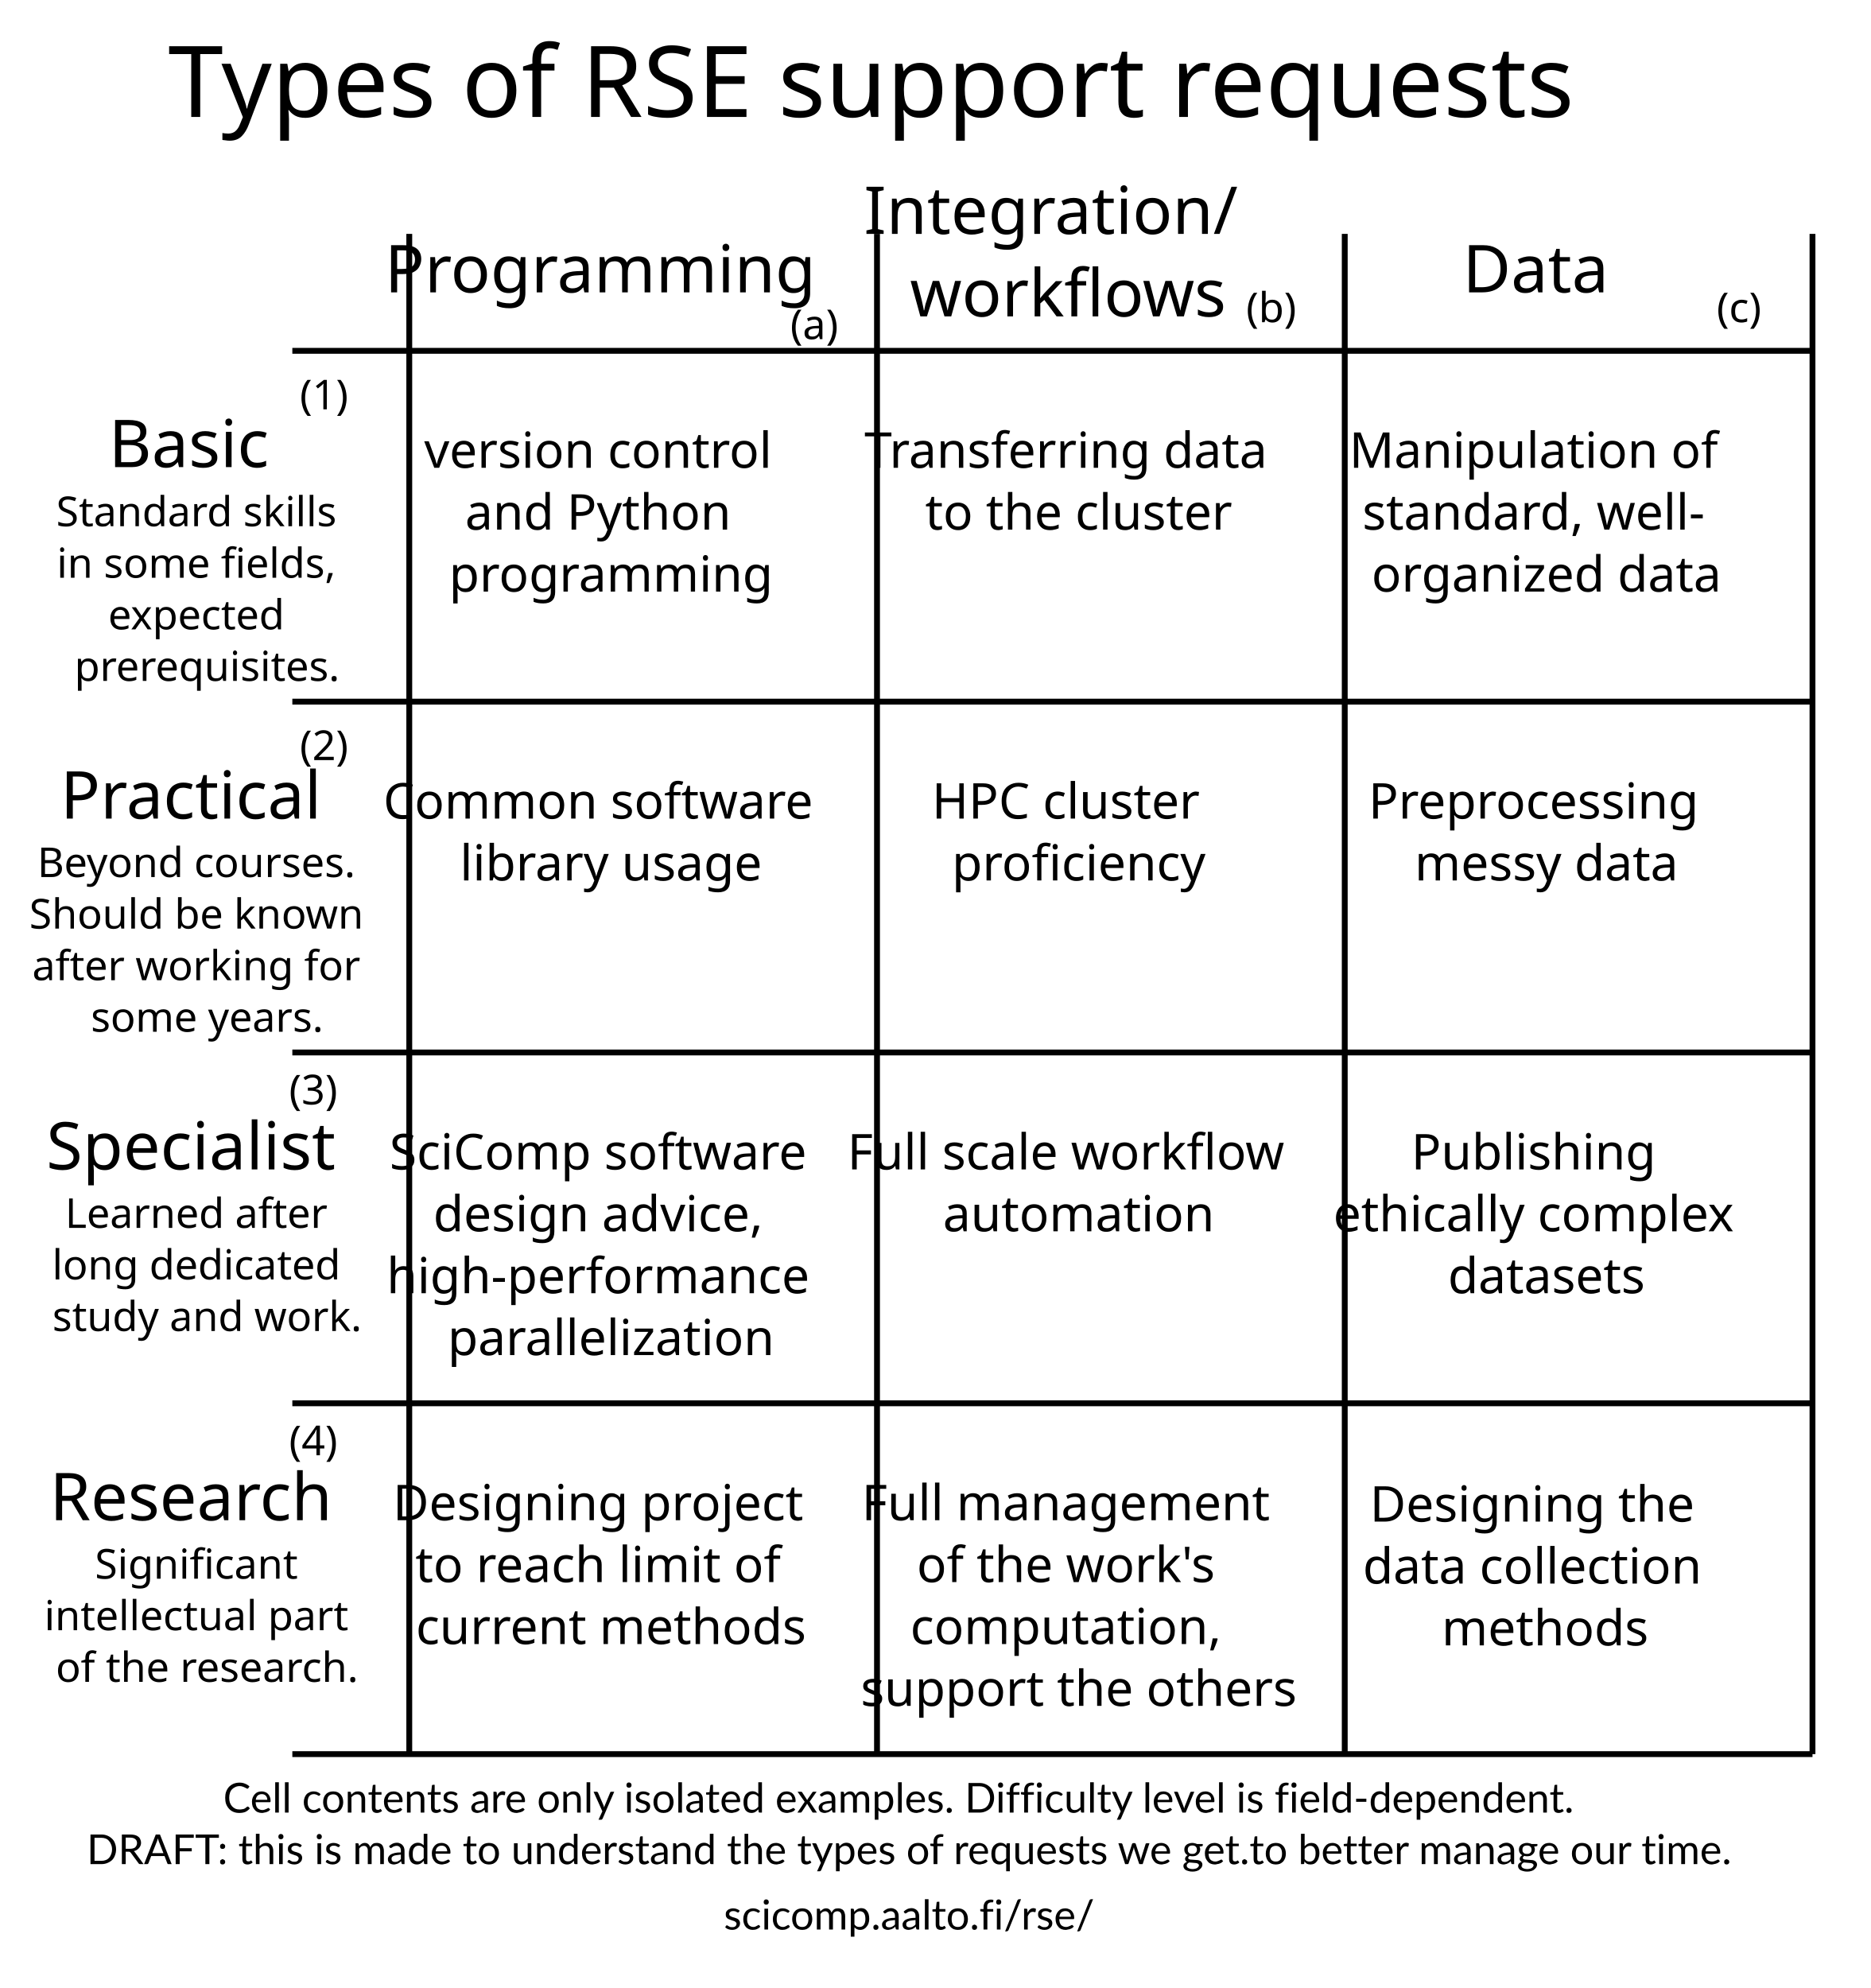
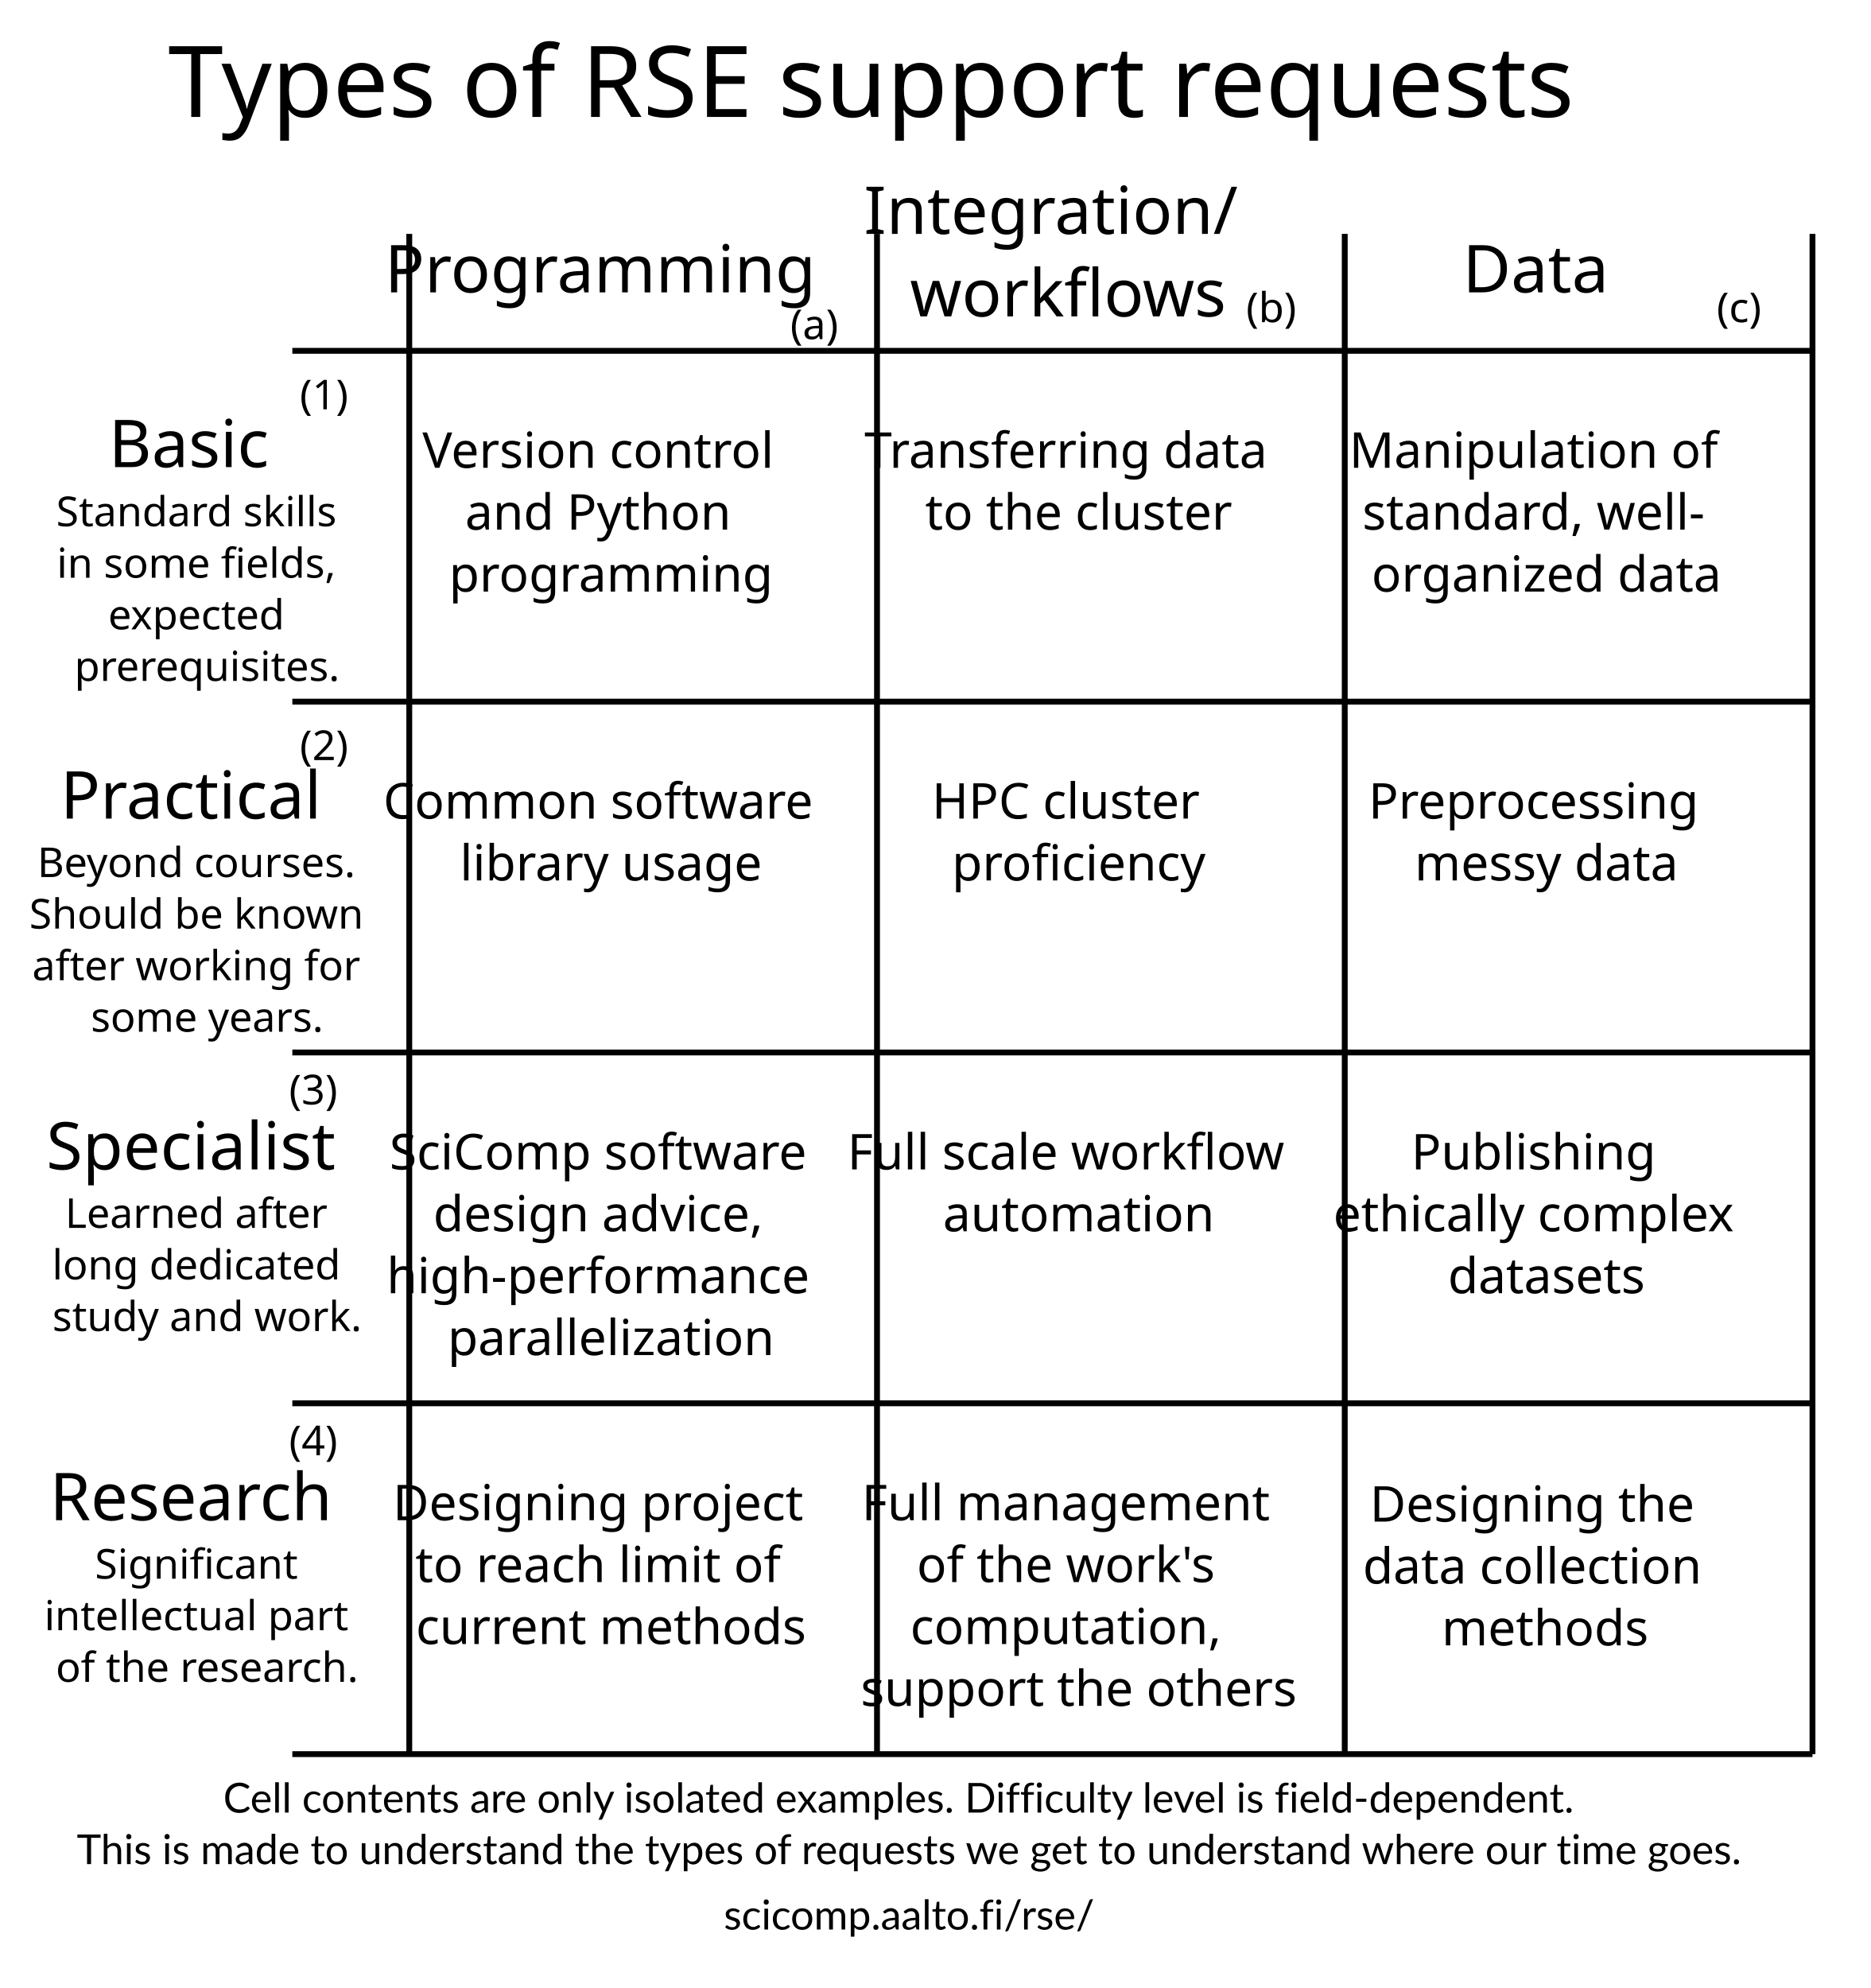
<svg xmlns="http://www.w3.org/2000/svg" width="16cm" height="17cm" viewBox="0 0 160 170" version="1.1" id="svg8">
  <defs id="defs2">
    </defs>
  <g id="layer1" transform="translate(0,-137)">
    <text xml:space="preserve" style="font-style:normal;font-weight:normal;font-size:10.583px;line-height:1.25;font-family:sans-serif;letter-spacing:0px;word-spacing:0px;fill:#000000;fill-opacity:1;stroke:none;stroke-width:0.265" x="0" y="192" id="text838" />
    <text xml:space="preserve" style="font-style:normal;font-variant:normal;font-weight:normal;font-stretch:normal;font-size:5.644px;line-height:1.25;font-family:sans-serif;-inkscape-font-specification:'sans-serif, Normal';font-variant-ligatures:normal;font-variant-caps:normal;font-variant-numeric:normal;font-feature-settings:normal;text-align:center;letter-spacing:0px;word-spacing:0px;writing-mode:lr-tb;text-anchor:middle;fill:#000000;fill-opacity:1;stroke:none;stroke-width:0.265" x="19.819" y="176.944" id="text842">
      <tspan x="19.819" y="176.944" style="font-style:normal;font-variant:normal;font-weight:normal;font-stretch:normal;font-size:5.644px;font-family:sans-serif;-inkscape-font-specification:'sans-serif, Normal';font-variant-ligatures:normal;font-variant-caps:normal;font-variant-numeric:normal;font-feature-settings:normal;text-align:center;writing-mode:lr-tb;text-anchor:middle;stroke-width:0.265" id="tspan860">Basic</tspan>
    </text>
    <text xml:space="preserve" style="font-style:normal;font-variant:normal;font-weight:normal;font-stretch:normal;font-size:3.528px;line-height:1.25;font-family:sans-serif;-inkscape-font-specification:'sans-serif, Normal';font-variant-ligatures:normal;font-variant-caps:normal;font-variant-numeric:normal;font-variant-east-asian:normal;text-align:center;letter-spacing:0px;word-spacing:0px;writing-mode:lr-tb;text-anchor:middle;fill:#000000;fill-opacity:1;stroke:none;stroke-width:0.265" x="30" y="172" id="text842-2">
      <tspan x="30" y="172" style="font-style:normal;font-variant:normal;font-weight:normal;font-stretch:normal;font-size:3.528px;font-family:sans-serif;-inkscape-font-specification:'sans-serif, Normal';font-variant-ligatures:normal;font-variant-caps:normal;font-variant-numeric:normal;font-variant-east-asian:normal;text-align:center;writing-mode:lr-tb;text-anchor:middle;stroke-width:0.265" id="tspan860-5">(1)</tspan>
    </text>
    <text xml:space="preserve" style="font-style:normal;font-variant:normal;font-weight:normal;font-stretch:normal;font-size:3.528px;line-height:1.25;font-family:sans-serif;-inkscape-font-specification:'sans-serif, Normal';font-variant-ligatures:normal;font-variant-caps:normal;font-variant-numeric:normal;font-variant-east-asian:normal;text-align:center;letter-spacing:0px;word-spacing:0px;writing-mode:lr-tb;text-anchor:middle;fill:#000000;fill-opacity:1;stroke:none;stroke-width:0.265" x="30" y="202" id="text842-2-4">
      <tspan x="30" y="202" style="font-style:normal;font-variant:normal;font-weight:normal;font-stretch:normal;font-size:3.528px;font-family:sans-serif;-inkscape-font-specification:'sans-serif, Normal';font-variant-ligatures:normal;font-variant-caps:normal;font-variant-numeric:normal;font-variant-east-asian:normal;text-align:center;writing-mode:lr-tb;text-anchor:middle;stroke-width:0.265" id="tspan860-5-7">(2)</tspan>
    </text>
    <text xml:space="preserve" style="font-style:normal;font-variant:normal;font-weight:normal;font-stretch:normal;font-size:3.528px;line-height:1.25;font-family:sans-serif;-inkscape-font-specification:'sans-serif, Normal';font-variant-ligatures:normal;font-variant-caps:normal;font-variant-numeric:normal;font-variant-east-asian:normal;text-align:center;letter-spacing:0px;word-spacing:0px;writing-mode:lr-tb;text-anchor:middle;fill:#000000;fill-opacity:1;stroke:none;stroke-width:0.265" x="20" y="182" id="text842-1">
      <tspan x="20" y="182" style="font-style:normal;font-variant:normal;font-weight:normal;font-stretch:normal;font-size:3.528px;font-family:sans-serif;-inkscape-font-specification:'sans-serif, Normal';font-variant-ligatures:normal;font-variant-caps:normal;font-variant-numeric:normal;font-variant-east-asian:normal;text-align:center;writing-mode:lr-tb;text-anchor:middle;stroke-width:0.265" id="tspan2">Standard skills</tspan>
      <tspan x="20" y="186.41" style="font-style:normal;font-variant:normal;font-weight:normal;font-stretch:normal;font-size:3.528px;font-family:sans-serif;-inkscape-font-specification:'sans-serif, Normal';font-variant-ligatures:normal;font-variant-caps:normal;font-variant-numeric:normal;font-variant-east-asian:normal;text-align:center;writing-mode:lr-tb;text-anchor:middle;stroke-width:0.265" id="tspan1">in some fields,</tspan>
      <tspan x="20" y="190.819" style="font-style:normal;font-variant:normal;font-weight:normal;font-stretch:normal;font-size:3.528px;font-family:sans-serif;-inkscape-font-specification:'sans-serif, Normal';font-variant-ligatures:normal;font-variant-caps:normal;font-variant-numeric:normal;font-variant-east-asian:normal;text-align:center;writing-mode:lr-tb;text-anchor:middle;stroke-width:0.265" id="tspan8">expected</tspan>
      <tspan x="20.459" y="195.229" style="font-style:normal;font-variant:normal;font-weight:normal;font-stretch:normal;font-size:3.528px;font-family:sans-serif;-inkscape-font-specification:'sans-serif, Normal';font-variant-ligatures:normal;font-variant-caps:normal;font-variant-numeric:normal;font-variant-east-asian:normal;text-align:center;writing-mode:lr-tb;text-anchor:middle;stroke-width:0.265" id="tspan9">prerequisites. </tspan>
    </text>
    <text xml:space="preserve" style="font-style:normal;font-variant:normal;font-weight:normal;font-stretch:normal;font-size:3.528px;line-height:1.25;font-family:sans-serif;-inkscape-font-specification:'sans-serif, Normal';font-variant-ligatures:normal;font-variant-caps:normal;font-variant-numeric:normal;font-variant-east-asian:normal;text-align:center;letter-spacing:0px;word-spacing:0px;writing-mode:lr-tb;text-anchor:middle;fill:#000000;fill-opacity:1;stroke:none;stroke-width:0.265" x="20" y="212" id="text842-1-0">
      <tspan x="20" y="212" style="font-style:normal;font-variant:normal;font-weight:normal;font-stretch:normal;font-size:3.528px;font-family:sans-serif;-inkscape-font-specification:'sans-serif, Normal';font-variant-ligatures:normal;font-variant-caps:normal;font-variant-numeric:normal;font-variant-east-asian:normal;text-align:center;writing-mode:lr-tb;text-anchor:middle;stroke-width:0.265" id="tspan13">Beyond courses.</tspan>
      <tspan x="20" y="216.41" style="font-style:normal;font-variant:normal;font-weight:normal;font-stretch:normal;font-size:3.528px;font-family:sans-serif;-inkscape-font-specification:'sans-serif, Normal';font-variant-ligatures:normal;font-variant-caps:normal;font-variant-numeric:normal;font-variant-east-asian:normal;text-align:center;writing-mode:lr-tb;text-anchor:middle;stroke-width:0.265" id="tspan27">Should be known</tspan>
      <tspan x="20" y="220.819" style="font-style:normal;font-variant:normal;font-weight:normal;font-stretch:normal;font-size:3.528px;font-family:sans-serif;-inkscape-font-specification:'sans-serif, Normal';font-variant-ligatures:normal;font-variant-caps:normal;font-variant-numeric:normal;font-variant-east-asian:normal;text-align:center;writing-mode:lr-tb;text-anchor:middle;stroke-width:0.265" id="tspan18">after working for</tspan>
      <tspan x="20" y="225.229" style="font-style:normal;font-variant:normal;font-weight:normal;font-stretch:normal;font-size:3.528px;font-family:sans-serif;-inkscape-font-specification:'sans-serif, Normal';font-variant-ligatures:normal;font-variant-caps:normal;font-variant-numeric:normal;font-variant-east-asian:normal;text-align:center;writing-mode:lr-tb;text-anchor:middle;stroke-width:0.265" id="tspan21">some years.</tspan>
    </text>
    <text xml:space="preserve" style="font-style:normal;font-variant:normal;font-weight:normal;font-stretch:normal;font-size:3.528px;line-height:1.25;font-family:sans-serif;-inkscape-font-specification:'sans-serif, Normal';font-variant-ligatures:normal;font-variant-caps:normal;font-variant-numeric:normal;font-variant-east-asian:normal;text-align:center;letter-spacing:0px;word-spacing:0px;writing-mode:lr-tb;text-anchor:middle;fill:#000000;fill-opacity:1;stroke:none;stroke-width:0.265" x="20" y="242" id="text842-1-7">
      <tspan x="20" y="242" style="font-style:normal;font-variant:normal;font-weight:normal;font-stretch:normal;font-size:3.528px;font-family:sans-serif;-inkscape-font-specification:'sans-serif, Normal';font-variant-ligatures:normal;font-variant-caps:normal;font-variant-numeric:normal;font-variant-east-asian:normal;text-align:center;writing-mode:lr-tb;text-anchor:middle;stroke-width:0.265" id="tspan35">Learned after</tspan>
      <tspan x="20" y="246.41" style="font-style:normal;font-variant:normal;font-weight:normal;font-stretch:normal;font-size:3.528px;font-family:sans-serif;-inkscape-font-specification:'sans-serif, Normal';font-variant-ligatures:normal;font-variant-caps:normal;font-variant-numeric:normal;font-variant-east-asian:normal;text-align:center;writing-mode:lr-tb;text-anchor:middle;stroke-width:0.265" id="tspan38">long dedicated</tspan>
      <tspan x="20" y="250.819" style="font-style:normal;font-variant:normal;font-weight:normal;font-stretch:normal;font-size:3.528px;font-family:sans-serif;-inkscape-font-specification:'sans-serif, Normal';font-variant-ligatures:normal;font-variant-caps:normal;font-variant-numeric:normal;font-variant-east-asian:normal;text-align:center;writing-mode:lr-tb;text-anchor:middle;stroke-width:0.265" id="tspan40">study and work.</tspan>
    </text>
    <text xml:space="preserve" style="font-style:normal;font-variant:normal;font-weight:normal;font-stretch:normal;font-size:5.644px;line-height:1.25;font-family:sans-serif;-inkscape-font-specification:'sans-serif, Normal';font-variant-ligatures:normal;font-variant-caps:normal;font-variant-numeric:normal;font-feature-settings:normal;text-align:center;letter-spacing:0px;word-spacing:0px;writing-mode:lr-tb;text-anchor:middle;fill:#000000;fill-opacity:1;stroke:none;stroke-width:0.265" x="20" y="207" id="text848">
      <tspan x="20" y="207" style="font-style:normal;font-variant:normal;font-weight:normal;font-stretch:normal;font-size:5.644px;font-family:sans-serif;-inkscape-font-specification:'sans-serif, Normal';font-variant-ligatures:normal;font-variant-caps:normal;font-variant-numeric:normal;font-feature-settings:normal;text-align:center;writing-mode:lr-tb;text-anchor:middle;stroke-width:0.265" id="tspan967">Practical</tspan>
    </text>
    <text xml:space="preserve" style="font-style:normal;font-variant:normal;font-weight:normal;font-stretch:normal;font-size:5.644px;line-height:1.25;font-family:sans-serif;-inkscape-font-specification:'sans-serif, Normal';font-variant-ligatures:normal;font-variant-caps:normal;font-variant-numeric:normal;font-feature-settings:normal;text-align:center;letter-spacing:0px;word-spacing:0px;writing-mode:lr-tb;text-anchor:middle;fill:#000000;fill-opacity:1;stroke:none;stroke-width:0.265" x="20" y="237" id="text854">
      <tspan x="20" y="237" style="font-style:normal;font-variant:normal;font-weight:normal;font-stretch:normal;font-size:5.644px;font-family:sans-serif;-inkscape-font-specification:'sans-serif, Normal';font-variant-ligatures:normal;font-variant-caps:normal;font-variant-numeric:normal;font-feature-settings:normal;text-align:center;writing-mode:lr-tb;text-anchor:middle;stroke-width:0.265" id="tspan4">Specialist</tspan>
    </text>
    <text xml:space="preserve" style="font-style:normal;font-variant:normal;font-weight:normal;font-stretch:normal;font-size:5.644px;line-height:1.25;font-family:sans-serif;-inkscape-font-specification:'sans-serif, Normal';font-variant-ligatures:normal;font-variant-caps:normal;font-variant-numeric:normal;font-feature-settings:normal;text-align:center;letter-spacing:0px;word-spacing:0px;writing-mode:lr-tb;text-anchor:middle;fill:#000000;fill-opacity:1;stroke:none;stroke-width:0.265" x="55" y="162" id="text864">
      <tspan x="55" y="162" style="font-style:normal;font-variant:normal;font-weight:normal;font-stretch:normal;font-size:5.644px;font-family:sans-serif;-inkscape-font-specification:'sans-serif, Normal';font-variant-ligatures:normal;font-variant-caps:normal;font-variant-numeric:normal;font-feature-settings:normal;text-align:center;writing-mode:lr-tb;text-anchor:middle;stroke-width:0.265" id="tspan1028">Programming</tspan>
    </text>
    <text xml:space="preserve" style="font-style:normal;font-variant:normal;font-weight:normal;font-stretch:normal;font-size:5.644px;line-height:1.25;font-family:sans-serif;-inkscape-font-specification:'sans-serif, Normal';font-variant-ligatures:normal;font-variant-caps:normal;font-variant-numeric:normal;font-feature-settings:normal;text-align:center;letter-spacing:0px;word-spacing:0px;writing-mode:lr-tb;text-anchor:middle;fill:#000000;fill-opacity:1;stroke:none;stroke-width:0.265" x="95" y="157" id="text868">
      <tspan id="tspan866" x="95" y="157" style="font-style:normal;font-variant:normal;font-weight:normal;font-stretch:normal;font-size:5.644px;font-family:sans-serif;-inkscape-font-specification:'sans-serif, Normal';font-variant-ligatures:normal;font-variant-caps:normal;font-variant-numeric:normal;font-feature-settings:normal;text-align:center;writing-mode:lr-tb;text-anchor:middle;stroke-width:0.265">Integration/</tspan>
      <tspan x="95" y="164.056" style="font-style:normal;font-variant:normal;font-weight:normal;font-stretch:normal;font-size:5.644px;font-family:sans-serif;-inkscape-font-specification:'sans-serif, Normal';font-variant-ligatures:normal;font-variant-caps:normal;font-variant-numeric:normal;font-feature-settings:normal;text-align:center;writing-mode:lr-tb;text-anchor:middle;stroke-width:0.265" id="tspan870">workflows</tspan>
    </text>
    <text xml:space="preserve" style="font-style:normal;font-variant:normal;font-weight:normal;font-stretch:normal;font-size:5.644px;line-height:1.25;font-family:sans-serif;-inkscape-font-specification:'sans-serif, Normal';font-variant-ligatures:normal;font-variant-caps:normal;font-variant-numeric:normal;font-feature-settings:normal;text-align:center;letter-spacing:0px;word-spacing:0px;writing-mode:lr-tb;text-anchor:middle;fill:#000000;fill-opacity:1;stroke:none;stroke-width:0.265" x="135" y="162" id="text874">
      <tspan id="tspan872" x="135" y="162" style="font-style:normal;font-variant:normal;font-weight:normal;font-stretch:normal;font-size:5.644px;font-family:sans-serif;-inkscape-font-specification:'sans-serif, Normal';font-variant-ligatures:normal;font-variant-caps:normal;font-variant-numeric:normal;font-feature-settings:normal;text-align:center;writing-mode:lr-tb;text-anchor:middle;stroke-width:0.265">Data</tspan>
    </text>
    <path style="fill:none;stroke:#000000;stroke-width:0.5;stroke-linecap:butt;stroke-linejoin:miter;stroke-miterlimit:4;stroke-dasharray:none;stroke-opacity:1" d="M -9.2370586e-7,197 H 130 v 0" id="path876" transform="translate(25,-30)" />
    <path style="fill:none;stroke:#000000;stroke-width:0.5;stroke-linecap:butt;stroke-linejoin:miter;stroke-miterlimit:4;stroke-dasharray:none;stroke-opacity:1" d="m -40,137 v 130" id="path876-98-4" transform="translate(75,20)" />
    <path style="fill:none;stroke:#000000;stroke-width:0.5;stroke-linecap:butt;stroke-linejoin:miter;stroke-miterlimit:4;stroke-dasharray:none;stroke-opacity:1" d="m -40,137 10e-7,130" id="path876-98-4-7" transform="translate(115,20)" />
    <path style="fill:none;stroke:#000000;stroke-width:0.5;stroke-linecap:butt;stroke-linejoin:miter;stroke-miterlimit:4;stroke-dasharray:none;stroke-opacity:1" d="m -40,137 2e-6,130" id="path876-98-4-3" transform="translate(155,20)" />
    <path style="fill:none;stroke:#000000;stroke-width:0.5;stroke-linecap:butt;stroke-linejoin:miter;stroke-miterlimit:4;stroke-dasharray:none;stroke-opacity:1" d="m -40,137 2e-6,130" id="path876-98-4-0" transform="translate(195,20)" />
    <path style="fill:none;stroke:#000000;stroke-width:0.5;stroke-linecap:butt;stroke-linejoin:miter;stroke-miterlimit:4;stroke-dasharray:none;stroke-opacity:1" d="M -9.2370586e-7,197 H 130 v 0" id="path876-9" transform="translate(25)" />
    <path style="fill:none;stroke:#000000;stroke-width:0.5;stroke-linecap:butt;stroke-linejoin:miter;stroke-miterlimit:4;stroke-dasharray:none;stroke-opacity:1" d="M -9.2370586e-7,197 H 130 v 0" id="path876-2" transform="translate(25,30)" />
    <path style="fill:none;stroke:#000000;stroke-width:0.5;stroke-linecap:butt;stroke-linejoin:miter;stroke-miterlimit:4;stroke-dasharray:none;stroke-opacity:1" d="M -9.2370586e-7,197 H 130 v 0" id="path876-3" transform="translate(25,90)" />
    <path style="fill:none;stroke:#000000;stroke-width:0.5;stroke-linecap:butt;stroke-linejoin:miter;stroke-miterlimit:4;stroke-dasharray:none;stroke-opacity:1" d="M -9.2370586e-7,197 H 130 v 0" id="path876-3-1" transform="translate(25,60.00001)" />
    <text xml:space="preserve" style="font-style:normal;font-variant:normal;font-weight:normal;font-stretch:normal;font-size:8.467px;line-height:1.25;font-family:sans-serif;-inkscape-font-specification:'sans-serif, Normal';font-variant-ligatures:normal;font-variant-caps:normal;font-variant-numeric:normal;font-feature-settings:normal;text-align:center;letter-spacing:0px;word-spacing:0px;writing-mode:lr-tb;text-anchor:middle;fill:#000000;fill-opacity:1;stroke:none;stroke-width:0.265" x="80" y="147" id="text4823">
      <tspan id="tspan4821" x="80" y="147" style="font-style:normal;font-variant:normal;font-weight:normal;font-stretch:normal;font-size:8.467px;font-family:sans-serif;-inkscape-font-specification:'sans-serif, Normal';font-variant-ligatures:normal;font-variant-caps:normal;font-variant-numeric:normal;font-feature-settings:normal;text-align:center;writing-mode:lr-tb;text-anchor:middle;stroke-width:0.265">Types of RSE support requests</tspan>
    </text>
    <text xml:space="preserve" style="font-style:normal;font-variant:normal;font-weight:normal;font-stretch:normal;font-size:3.528px;line-height:1.25;font-family:Lato;-inkscape-font-specification:'Lato, Normal';font-variant-ligatures:normal;font-variant-caps:normal;font-variant-numeric:normal;font-variant-east-asian:normal;text-align:center;letter-spacing:0px;word-spacing:0px;writing-mode:lr-tb;text-anchor:middle;fill:#000000;fill-opacity:1;stroke:none;stroke-width:0.265" x="80" y="292" id="text916">
      <tspan x="80" y="292" style="font-style:normal;font-variant:normal;font-weight:normal;font-stretch:normal;font-size:3.528px;font-family:Lato;-inkscape-font-specification:'Lato, Normal';font-variant-ligatures:normal;font-variant-caps:normal;font-variant-numeric:normal;font-variant-east-asian:normal;text-align:center;text-anchor:middle;stroke-width:0.265" id="tspan922">Cell contents are only isolated examples. Difficulty level is field-dependent.</tspan>
-       <tspan x="80.452" y="296.41" style="font-style:normal;font-variant:normal;font-weight:normal;font-stretch:normal;font-size:3.528px;font-family:Lato;-inkscape-font-specification:'Lato, Normal';font-variant-ligatures:normal;font-variant-caps:normal;font-variant-numeric:normal;font-variant-east-asian:normal;text-align:center;text-anchor:middle;stroke-width:0.265" id="tspan20">DRAFT: this is made to understand the types of requests we get.to better manage our time. </tspan>
+       <tspan x="80.452" y="296.41" style="font-style:normal;font-variant:normal;font-weight:normal;font-stretch:normal;font-size:3.528px;font-family:Lato;-inkscape-font-specification:'Lato, Normal';font-variant-ligatures:normal;font-variant-caps:normal;font-variant-numeric:normal;font-variant-east-asian:normal;text-align:center;text-anchor:middle;stroke-width:0.265" id="tspan20">This is made to understand the types of requests we get to understand where our time goes. </tspan>
    </text>
    <text xml:space="preserve" style="font-style:normal;font-variant:normal;font-weight:normal;font-stretch:normal;font-size:3.528px;line-height:1.25;font-family:Lato;-inkscape-font-specification:'Lato, Normal';font-variant-ligatures:normal;font-variant-caps:normal;font-variant-numeric:normal;font-feature-settings:normal;text-align:center;letter-spacing:0px;word-spacing:0px;writing-mode:lr-tb;text-anchor:middle;fill:#000000;fill-opacity:1;stroke:none;stroke-width:0.265" x="80" y="302" id="text918">
      <tspan id="tspan916" x="80" y="302" style="font-size:3.528px;stroke-width:0.265">scicomp.aalto.fi/rse/</tspan>
    </text>
    <g id="g1" transform="translate(3.1711727e-7,59.44262)">
      <text xml:space="preserve" style="font-style:normal;font-variant:normal;font-weight:normal;font-stretch:normal;font-size:3.528px;line-height:1.25;font-family:sans-serif;-inkscape-font-specification:'sans-serif, Normal';font-variant-ligatures:normal;font-variant-caps:normal;font-variant-numeric:normal;font-variant-east-asian:normal;text-align:center;letter-spacing:0px;word-spacing:0px;writing-mode:lr-tb;text-anchor:middle;fill:#000000;fill-opacity:1;stroke:none;stroke-width:0.265" x="30" y="172" id="text842-2-44">
        <tspan x="30" y="172" style="font-style:normal;font-variant:normal;font-weight:normal;font-stretch:normal;font-size:3.528px;font-family:sans-serif;-inkscape-font-specification:'sans-serif, Normal';font-variant-ligatures:normal;font-variant-caps:normal;font-variant-numeric:normal;font-variant-east-asian:normal;text-align:center;writing-mode:lr-tb;text-anchor:middle;stroke-width:0.265" id="tspan860-5-3">(3)</tspan>
      </text>
    </g>
    <text xml:space="preserve" style="font-style:normal;font-variant:normal;font-weight:normal;font-stretch:normal;font-size:3.528px;line-height:1.25;font-family:sans-serif;-inkscape-font-specification:'sans-serif, Normal';font-variant-ligatures:normal;font-variant-caps:normal;font-variant-numeric:normal;font-variant-east-asian:normal;text-align:center;letter-spacing:0px;word-spacing:0px;writing-mode:lr-tb;text-anchor:middle;fill:#000000;fill-opacity:1;stroke:none;stroke-width:0.265" x="20" y="272" id="text842-1-7-8">
      <tspan x="20" y="272" style="font-style:normal;font-variant:normal;font-weight:normal;font-stretch:normal;font-size:3.528px;font-family:sans-serif;-inkscape-font-specification:'sans-serif, Normal';font-variant-ligatures:normal;font-variant-caps:normal;font-variant-numeric:normal;font-variant-east-asian:normal;text-align:center;writing-mode:lr-tb;text-anchor:middle;stroke-width:0.265" id="tspan35-6">Significant</tspan>
      <tspan x="20" y="276.41" style="font-style:normal;font-variant:normal;font-weight:normal;font-stretch:normal;font-size:3.528px;font-family:sans-serif;-inkscape-font-specification:'sans-serif, Normal';font-variant-ligatures:normal;font-variant-caps:normal;font-variant-numeric:normal;font-variant-east-asian:normal;text-align:center;writing-mode:lr-tb;text-anchor:middle;stroke-width:0.265" id="tspan15">intellectual part</tspan>
      <tspan x="20" y="280.819" style="font-style:normal;font-variant:normal;font-weight:normal;font-stretch:normal;font-size:3.528px;font-family:sans-serif;-inkscape-font-specification:'sans-serif, Normal';font-variant-ligatures:normal;font-variant-caps:normal;font-variant-numeric:normal;font-variant-east-asian:normal;text-align:center;writing-mode:lr-tb;text-anchor:middle;stroke-width:0.265" id="tspan17">of the research.</tspan>
    </text>
    <text xml:space="preserve" style="font-style:normal;font-variant:normal;font-weight:normal;font-stretch:normal;font-size:5.644px;line-height:1.25;font-family:sans-serif;-inkscape-font-specification:'sans-serif, Normal';font-variant-ligatures:normal;font-variant-caps:normal;font-variant-numeric:normal;font-feature-settings:normal;text-align:center;letter-spacing:0px;word-spacing:0px;writing-mode:lr-tb;text-anchor:middle;fill:#000000;fill-opacity:1;stroke:none;stroke-width:0.265" x="20" y="267" id="text854-4">
      <tspan x="20" y="267" style="font-style:normal;font-variant:normal;font-weight:normal;font-stretch:normal;font-size:5.644px;font-family:sans-serif;-inkscape-font-specification:'sans-serif, Normal';font-variant-ligatures:normal;font-variant-caps:normal;font-variant-numeric:normal;font-feature-settings:normal;text-align:center;writing-mode:lr-tb;text-anchor:middle;stroke-width:0.265" id="tspan4-6">Research</tspan>
    </text>
    <g id="g2" transform="translate(1.9544724e-6,89.44261)">
      <text xml:space="preserve" style="font-style:normal;font-variant:normal;font-weight:normal;font-stretch:normal;font-size:3.528px;line-height:1.25;font-family:sans-serif;-inkscape-font-specification:'sans-serif, Normal';font-variant-ligatures:normal;font-variant-caps:normal;font-variant-numeric:normal;font-variant-east-asian:normal;text-align:center;letter-spacing:0px;word-spacing:0px;writing-mode:lr-tb;text-anchor:middle;fill:#000000;fill-opacity:1;stroke:none;stroke-width:0.265" x="30" y="172" id="text842-2-44-2">
        <tspan x="30" y="172" style="font-style:normal;font-variant:normal;font-weight:normal;font-stretch:normal;font-size:3.528px;font-family:sans-serif;-inkscape-font-specification:'sans-serif, Normal';font-variant-ligatures:normal;font-variant-caps:normal;font-variant-numeric:normal;font-variant-east-asian:normal;text-align:center;writing-mode:lr-tb;text-anchor:middle;stroke-width:0.265" id="tspan860-5-3-5">(4)</tspan>
      </text>
    </g>
    <text xml:space="preserve" style="font-style:normal;font-variant:normal;font-weight:normal;font-stretch:normal;font-size:3.528px;line-height:1.25;font-family:sans-serif;-inkscape-font-specification:'sans-serif, Normal';font-variant-ligatures:normal;font-variant-caps:normal;font-variant-numeric:normal;font-variant-east-asian:normal;text-align:center;letter-spacing:0px;word-spacing:0px;writing-mode:lr-tb;text-anchor:middle;fill:#000000;fill-opacity:1;stroke:none;stroke-width:0.265" x="71.926" y="165.999" id="text842-2-7">
      <tspan x="71.926" y="165.999" style="font-style:normal;font-variant:normal;font-weight:normal;font-stretch:normal;font-size:3.528px;font-family:sans-serif;-inkscape-font-specification:'sans-serif, Normal';font-variant-ligatures:normal;font-variant-caps:normal;font-variant-numeric:normal;font-variant-east-asian:normal;text-align:center;writing-mode:lr-tb;text-anchor:middle;stroke-width:0.265" id="tspan860-5-8">(a)</tspan>
    </text>
    <g id="g1-6" transform="translate(81.90676,-10.55738)">
      <text xml:space="preserve" style="font-style:normal;font-variant:normal;font-weight:normal;font-stretch:normal;font-size:3.528px;line-height:1.25;font-family:sans-serif;-inkscape-font-specification:'sans-serif, Normal';font-variant-ligatures:normal;font-variant-caps:normal;font-variant-numeric:normal;font-variant-east-asian:normal;text-align:center;letter-spacing:0px;word-spacing:0px;writing-mode:lr-tb;text-anchor:middle;fill:#000000;fill-opacity:1;stroke:none;stroke-width:0.265" x="30.019" y="175.112" id="text842-2-8">
        <tspan x="30.019" y="175.112" style="font-style:normal;font-variant:normal;font-weight:normal;font-stretch:normal;font-size:3.528px;font-family:sans-serif;-inkscape-font-specification:'sans-serif, Normal';font-variant-ligatures:normal;font-variant-caps:normal;font-variant-numeric:normal;font-variant-east-asian:normal;text-align:center;writing-mode:lr-tb;text-anchor:middle;stroke-width:0.265" id="tspan860-5-84">(b)</tspan>
      </text>
      <text xml:space="preserve" style="font-style:normal;font-variant:normal;font-weight:normal;font-stretch:normal;font-size:3.528px;line-height:1.25;font-family:sans-serif;-inkscape-font-specification:'sans-serif, Normal';font-variant-ligatures:normal;font-variant-caps:normal;font-variant-numeric:normal;font-variant-east-asian:normal;text-align:center;letter-spacing:0px;word-spacing:0px;writing-mode:lr-tb;text-anchor:middle;fill:#000000;fill-opacity:1;stroke:none;stroke-width:0.265" x="70.019" y="175.112" id="text842-2-1">
        <tspan x="70.019" y="175.112" style="font-style:normal;font-variant:normal;font-weight:normal;font-stretch:normal;font-size:3.528px;font-family:sans-serif;-inkscape-font-specification:'sans-serif, Normal';font-variant-ligatures:normal;font-variant-caps:normal;font-variant-numeric:normal;font-variant-east-asian:normal;text-align:center;writing-mode:lr-tb;text-anchor:middle;stroke-width:0.265" id="tspan860-5-4">(c)</tspan>
      </text>
    </g>
  </g>
  <g id="layer2" style="display:inline">
    <text xml:space="preserve" style="font-style:normal;font-variant:normal;font-weight:normal;font-stretch:normal;font-size:4.233px;line-height:1.25;font-family:sans-serif;-inkscape-font-specification:'sans-serif, Normal';font-variant-ligatures:normal;font-variant-caps:normal;font-variant-numeric:normal;font-feature-settings:normal;text-align:center;letter-spacing:0px;word-spacing:0px;writing-mode:lr-tb;text-anchor:middle;fill:#000000;fill-opacity:1;stroke:none;stroke-width:0.265" x="55" y="40" id="text1034">
-       <tspan x="55" y="40" style="font-style:normal;font-variant:normal;font-weight:normal;font-stretch:normal;font-size:4.233px;font-family:sans-serif;-inkscape-font-specification:'sans-serif, Normal';font-variant-ligatures:normal;font-variant-caps:normal;font-variant-numeric:normal;font-feature-settings:normal;text-align:center;writing-mode:lr-tb;text-anchor:middle;stroke-width:0.265" id="tspan11">version control</tspan>
+       <tspan x="55" y="40" style="font-style:normal;font-variant:normal;font-weight:normal;font-stretch:normal;font-size:4.233px;font-family:sans-serif;-inkscape-font-specification:'sans-serif, Normal';font-variant-ligatures:normal;font-variant-caps:normal;font-variant-numeric:normal;font-feature-settings:normal;text-align:center;writing-mode:lr-tb;text-anchor:middle;stroke-width:0.265" id="tspan11">Version control</tspan>
      <tspan x="55" y="45.292" style="font-style:normal;font-variant:normal;font-weight:normal;font-stretch:normal;font-size:4.233px;font-family:sans-serif;-inkscape-font-specification:'sans-serif, Normal';font-variant-ligatures:normal;font-variant-caps:normal;font-variant-numeric:normal;font-feature-settings:normal;text-align:center;writing-mode:lr-tb;text-anchor:middle;stroke-width:0.265" id="tspan12">and Python</tspan>
      <tspan x="55" y="50.583" style="font-style:normal;font-variant:normal;font-weight:normal;font-stretch:normal;font-size:4.233px;font-family:sans-serif;-inkscape-font-specification:'sans-serif, Normal';font-variant-ligatures:normal;font-variant-caps:normal;font-variant-numeric:normal;font-feature-settings:normal;text-align:center;writing-mode:lr-tb;text-anchor:middle;stroke-width:0.265" id="tspan26">programming</tspan>
    </text>
    <text xml:space="preserve" style="font-style:normal;font-variant:normal;font-weight:normal;font-stretch:normal;font-size:4.233px;line-height:1.25;font-family:sans-serif;-inkscape-font-specification:'sans-serif, Normal';font-variant-ligatures:normal;font-variant-caps:normal;font-variant-numeric:normal;font-feature-settings:normal;text-align:center;letter-spacing:0px;word-spacing:0px;writing-mode:lr-tb;text-anchor:middle;fill:#000000;fill-opacity:1;stroke:none;stroke-width:0.265" x="55" y="70" id="text1034-1">
      <tspan x="55" y="70" style="font-style:normal;font-variant:normal;font-weight:normal;font-stretch:normal;font-size:4.233px;font-family:sans-serif;-inkscape-font-specification:'sans-serif, Normal';font-variant-ligatures:normal;font-variant-caps:normal;font-variant-numeric:normal;font-feature-settings:normal;text-align:center;writing-mode:lr-tb;text-anchor:middle;stroke-width:0.265" id="tspan39">Common software</tspan>
      <tspan x="55" y="75.292" style="font-style:normal;font-variant:normal;font-weight:normal;font-stretch:normal;font-size:4.233px;font-family:sans-serif;-inkscape-font-specification:'sans-serif, Normal';font-variant-ligatures:normal;font-variant-caps:normal;font-variant-numeric:normal;font-feature-settings:normal;text-align:center;writing-mode:lr-tb;text-anchor:middle;stroke-width:0.265" id="tspan5">library usage</tspan>
    </text>
    <text xml:space="preserve" style="font-style:normal;font-variant:normal;font-weight:normal;font-stretch:normal;font-size:4.233px;line-height:1.25;font-family:sans-serif;-inkscape-font-specification:'sans-serif, Normal';font-variant-ligatures:normal;font-variant-caps:normal;font-variant-numeric:normal;font-feature-settings:normal;text-align:center;letter-spacing:0px;word-spacing:0px;writing-mode:lr-tb;text-anchor:middle;fill:#000000;fill-opacity:1;stroke:none;stroke-width:0.265" x="55" y="100" id="text1034-0">
      <tspan x="55" y="100" style="font-style:normal;font-variant:normal;font-weight:normal;font-stretch:normal;font-size:4.233px;font-family:sans-serif;-inkscape-font-specification:'sans-serif, Normal';font-variant-ligatures:normal;font-variant-caps:normal;font-variant-numeric:normal;font-feature-settings:normal;text-align:center;writing-mode:lr-tb;text-anchor:middle;stroke-width:0.265" id="tspan4857">SciComp software</tspan>
      <tspan x="55" y="105.292" style="font-style:normal;font-variant:normal;font-weight:normal;font-stretch:normal;font-size:4.233px;font-family:sans-serif;-inkscape-font-specification:'sans-serif, Normal';font-variant-ligatures:normal;font-variant-caps:normal;font-variant-numeric:normal;font-feature-settings:normal;text-align:center;writing-mode:lr-tb;text-anchor:middle;stroke-width:0.265" id="tspan43">design advice,</tspan>
      <tspan x="55" y="110.583" style="font-style:normal;font-variant:normal;font-weight:normal;font-stretch:normal;font-size:4.233px;font-family:sans-serif;-inkscape-font-specification:'sans-serif, Normal';font-variant-ligatures:normal;font-variant-caps:normal;font-variant-numeric:normal;font-feature-settings:normal;text-align:center;writing-mode:lr-tb;text-anchor:middle;stroke-width:0.265" id="tspan44">high-performance</tspan>
      <tspan x="55" y="115.875" style="font-style:normal;font-variant:normal;font-weight:normal;font-stretch:normal;font-size:4.233px;font-family:sans-serif;-inkscape-font-specification:'sans-serif, Normal';font-variant-ligatures:normal;font-variant-caps:normal;font-variant-numeric:normal;font-feature-settings:normal;text-align:center;writing-mode:lr-tb;text-anchor:middle;stroke-width:0.265" id="tspan45">parallelization</tspan>
    </text>
    <text xml:space="preserve" style="font-style:normal;font-variant:normal;font-weight:normal;font-stretch:normal;font-size:4.233px;line-height:1.25;font-family:sans-serif;-inkscape-font-specification:'sans-serif, Normal';font-variant-ligatures:normal;font-variant-caps:normal;font-variant-numeric:normal;font-feature-settings:normal;text-align:center;letter-spacing:0px;word-spacing:0px;writing-mode:lr-tb;text-anchor:middle;display:inline;fill:#000000;fill-opacity:1;stroke:none;stroke-width:0.265" x="55" y="130" id="text1034-0-4">
      <tspan x="55" y="130" style="font-style:normal;font-variant:normal;font-weight:normal;font-stretch:normal;font-size:4.233px;font-family:sans-serif;-inkscape-font-specification:'sans-serif, Normal';font-variant-ligatures:normal;font-variant-caps:normal;font-variant-numeric:normal;font-feature-settings:normal;text-align:center;writing-mode:lr-tb;text-anchor:middle;stroke-width:0.265" id="tspan45-0">Designing project</tspan>
      <tspan x="55" y="135.292" style="font-style:normal;font-variant:normal;font-weight:normal;font-stretch:normal;font-size:4.233px;font-family:sans-serif;-inkscape-font-specification:'sans-serif, Normal';font-variant-ligatures:normal;font-variant-caps:normal;font-variant-numeric:normal;font-feature-settings:normal;text-align:center;writing-mode:lr-tb;text-anchor:middle;stroke-width:0.265" id="tspan22">to reach limit of</tspan>
      <tspan x="55" y="140.583" style="font-style:normal;font-variant:normal;font-weight:normal;font-stretch:normal;font-size:4.233px;font-family:sans-serif;-inkscape-font-specification:'sans-serif, Normal';font-variant-ligatures:normal;font-variant-caps:normal;font-variant-numeric:normal;font-feature-settings:normal;text-align:center;writing-mode:lr-tb;text-anchor:middle;stroke-width:0.265" id="tspan23">current methods</tspan>
    </text>
    <text xml:space="preserve" style="font-style:normal;font-variant:normal;font-weight:normal;font-stretch:normal;font-size:4.233px;line-height:1.25;font-family:sans-serif;-inkscape-font-specification:'sans-serif, Normal';font-variant-ligatures:normal;font-variant-caps:normal;font-variant-numeric:normal;font-feature-settings:normal;text-align:center;letter-spacing:0px;word-spacing:0px;writing-mode:lr-tb;text-anchor:middle;display:inline;fill:#000000;fill-opacity:1;stroke:none;stroke-width:0.265" x="95" y="130" id="text1034-0-4-4">
      <tspan x="95" y="130" style="font-style:normal;font-variant:normal;font-weight:normal;font-stretch:normal;font-size:4.233px;font-family:sans-serif;-inkscape-font-specification:'sans-serif, Normal';font-variant-ligatures:normal;font-variant-caps:normal;font-variant-numeric:normal;font-feature-settings:normal;text-align:center;writing-mode:lr-tb;text-anchor:middle;stroke-width:0.265" id="tspan23-6">Full management</tspan>
      <tspan x="95" y="135.292" style="font-style:normal;font-variant:normal;font-weight:normal;font-stretch:normal;font-size:4.233px;font-family:sans-serif;-inkscape-font-specification:'sans-serif, Normal';font-variant-ligatures:normal;font-variant-caps:normal;font-variant-numeric:normal;font-feature-settings:normal;text-align:center;writing-mode:lr-tb;text-anchor:middle;stroke-width:0.265" id="tspan28">of the work's</tspan>
      <tspan x="95" y="140.583" style="font-style:normal;font-variant:normal;font-weight:normal;font-stretch:normal;font-size:4.233px;font-family:sans-serif;-inkscape-font-specification:'sans-serif, Normal';font-variant-ligatures:normal;font-variant-caps:normal;font-variant-numeric:normal;font-feature-settings:normal;text-align:center;writing-mode:lr-tb;text-anchor:middle;stroke-width:0.265" id="tspan31">computation,</tspan>
      <tspan x="95" y="145.875" style="font-style:normal;font-variant:normal;font-weight:normal;font-stretch:normal;font-size:4.233px;font-family:sans-serif;-inkscape-font-specification:'sans-serif, Normal';font-variant-ligatures:normal;font-variant-caps:normal;font-variant-numeric:normal;font-feature-settings:normal;text-align:center;writing-mode:lr-tb;text-anchor:middle;stroke-width:0.265" id="tspan32">support the others</tspan>
    </text>
    <text xml:space="preserve" style="font-style:normal;font-variant:normal;font-weight:normal;font-stretch:normal;font-size:4.233px;line-height:1.25;font-family:sans-serif;-inkscape-font-specification:'sans-serif, Normal';font-variant-ligatures:normal;font-variant-caps:normal;font-variant-numeric:normal;font-feature-settings:normal;text-align:center;letter-spacing:0px;word-spacing:0px;writing-mode:lr-tb;text-anchor:middle;fill:#000000;fill-opacity:1;stroke:none;stroke-width:0.265" x="95" y="100" id="text1034-5">
      <tspan x="95" y="100" style="font-style:normal;font-variant:normal;font-weight:normal;font-stretch:normal;font-size:4.233px;font-family:sans-serif;-inkscape-font-specification:'sans-serif, Normal';font-variant-ligatures:normal;font-variant-caps:normal;font-variant-numeric:normal;font-feature-settings:normal;text-align:center;writing-mode:lr-tb;text-anchor:middle;stroke-width:0.265" id="tspan4871">Full scale workflow</tspan>
      <tspan x="95" y="105.292" style="font-style:normal;font-variant:normal;font-weight:normal;font-stretch:normal;font-size:4.233px;font-family:sans-serif;-inkscape-font-specification:'sans-serif, Normal';font-variant-ligatures:normal;font-variant-caps:normal;font-variant-numeric:normal;font-feature-settings:normal;text-align:center;writing-mode:lr-tb;text-anchor:middle;stroke-width:0.265" id="tspan53">automation</tspan>
    </text>
    <text xml:space="preserve" style="font-style:normal;font-variant:normal;font-weight:normal;font-stretch:normal;font-size:4.233px;line-height:1.25;font-family:sans-serif;-inkscape-font-specification:'sans-serif, Normal';font-variant-ligatures:normal;font-variant-caps:normal;font-variant-numeric:normal;font-feature-settings:normal;text-align:center;letter-spacing:0px;word-spacing:0px;writing-mode:lr-tb;text-anchor:middle;fill:#000000;fill-opacity:1;stroke:none;stroke-width:0.265" x="95" y="70" id="text1034-2">
      <tspan x="95" y="70" style="font-style:normal;font-variant:normal;font-weight:normal;font-stretch:normal;font-size:4.233px;font-family:sans-serif;-inkscape-font-specification:'sans-serif, Normal';font-variant-ligatures:normal;font-variant-caps:normal;font-variant-numeric:normal;font-feature-settings:normal;text-align:center;writing-mode:lr-tb;text-anchor:middle;stroke-width:0.265" id="tspan4899">HPC cluster</tspan>
      <tspan x="95" y="75.292" style="font-style:normal;font-variant:normal;font-weight:normal;font-stretch:normal;font-size:4.233px;font-family:sans-serif;-inkscape-font-specification:'sans-serif, Normal';font-variant-ligatures:normal;font-variant-caps:normal;font-variant-numeric:normal;font-feature-settings:normal;text-align:center;writing-mode:lr-tb;text-anchor:middle;stroke-width:0.265" id="tspan10">proficiency</tspan>
    </text>
    <text xml:space="preserve" style="font-style:normal;font-variant:normal;font-weight:normal;font-stretch:normal;font-size:4.233px;line-height:1.25;font-family:sans-serif;-inkscape-font-specification:'sans-serif, Normal';font-variant-ligatures:normal;font-variant-caps:normal;font-variant-numeric:normal;font-feature-settings:normal;text-align:center;letter-spacing:0px;word-spacing:0px;writing-mode:lr-tb;text-anchor:middle;fill:#000000;fill-opacity:1;stroke:none;stroke-width:0.265" x="95" y="40" id="text1034-8">
      <tspan x="95" y="40" style="font-style:normal;font-variant:normal;font-weight:normal;font-stretch:normal;font-size:4.233px;font-family:sans-serif;-inkscape-font-specification:'sans-serif, Normal';font-variant-ligatures:normal;font-variant-caps:normal;font-variant-numeric:normal;font-feature-settings:normal;text-align:center;writing-mode:lr-tb;text-anchor:middle;stroke-width:0.265" id="tspan4915">Transferring data</tspan>
      <tspan x="95" y="45.292" style="font-style:normal;font-variant:normal;font-weight:normal;font-stretch:normal;font-size:4.233px;font-family:sans-serif;-inkscape-font-specification:'sans-serif, Normal';font-variant-ligatures:normal;font-variant-caps:normal;font-variant-numeric:normal;font-feature-settings:normal;text-align:center;writing-mode:lr-tb;text-anchor:middle;stroke-width:0.265" id="tspan25">to the cluster</tspan>
    </text>
    <text xml:space="preserve" style="font-style:normal;font-variant:normal;font-weight:normal;font-stretch:normal;font-size:4.233px;line-height:1.25;font-family:sans-serif;-inkscape-font-specification:'sans-serif, Normal';font-variant-ligatures:normal;font-variant-caps:normal;font-variant-numeric:normal;font-feature-settings:normal;text-align:center;letter-spacing:0px;word-spacing:0px;writing-mode:lr-tb;text-anchor:middle;fill:#000000;fill-opacity:1;stroke:none;stroke-width:0.265" x="135" y="40" id="text1034-6">
      <tspan x="135" y="40" style="font-style:normal;font-variant:normal;font-weight:normal;font-stretch:normal;font-size:4.233px;font-family:sans-serif;-inkscape-font-specification:'sans-serif, Normal';font-variant-ligatures:normal;font-variant-caps:normal;font-variant-numeric:normal;font-feature-settings:normal;text-align:center;writing-mode:lr-tb;text-anchor:middle;stroke-width:0.265" id="tspan4877">Manipulation of</tspan>
      <tspan x="135" y="45.292" style="font-style:normal;font-variant:normal;font-weight:normal;font-stretch:normal;font-size:4.233px;font-family:sans-serif;-inkscape-font-specification:'sans-serif, Normal';font-variant-ligatures:normal;font-variant-caps:normal;font-variant-numeric:normal;font-feature-settings:normal;text-align:center;writing-mode:lr-tb;text-anchor:middle;stroke-width:0.265" id="tspan6">standard, well-</tspan>
      <tspan x="135" y="50.583" style="font-style:normal;font-variant:normal;font-weight:normal;font-stretch:normal;font-size:4.233px;font-family:sans-serif;-inkscape-font-specification:'sans-serif, Normal';font-variant-ligatures:normal;font-variant-caps:normal;font-variant-numeric:normal;font-feature-settings:normal;text-align:center;writing-mode:lr-tb;text-anchor:middle;stroke-width:0.265" id="tspan30">organized data</tspan>
    </text>
    <text xml:space="preserve" style="font-style:normal;font-variant:normal;font-weight:normal;font-stretch:normal;font-size:4.233px;line-height:1.25;font-family:sans-serif;-inkscape-font-specification:'sans-serif, Normal';font-variant-ligatures:normal;font-variant-caps:normal;font-variant-numeric:normal;font-feature-settings:normal;text-align:center;letter-spacing:0px;word-spacing:0px;writing-mode:lr-tb;text-anchor:middle;fill:#000000;fill-opacity:1;stroke:none;stroke-width:0.265" x="135" y="70" id="text1034-9">
      <tspan x="135" y="70" style="font-style:normal;font-variant:normal;font-weight:normal;font-stretch:normal;font-size:4.233px;font-family:sans-serif;-inkscape-font-specification:'sans-serif, Normal';font-variant-ligatures:normal;font-variant-caps:normal;font-variant-numeric:normal;font-feature-settings:normal;text-align:center;writing-mode:lr-tb;text-anchor:middle;stroke-width:0.265" id="tspan4905">Preprocessing</tspan>
      <tspan x="135" y="75.292" style="font-style:normal;font-variant:normal;font-weight:normal;font-stretch:normal;font-size:4.233px;font-family:sans-serif;-inkscape-font-specification:'sans-serif, Normal';font-variant-ligatures:normal;font-variant-caps:normal;font-variant-numeric:normal;font-feature-settings:normal;text-align:center;writing-mode:lr-tb;text-anchor:middle;stroke-width:0.265" id="tspan33">messy data</tspan>
    </text>
    <text xml:space="preserve" style="font-style:normal;font-variant:normal;font-weight:normal;font-stretch:normal;font-size:4.233px;line-height:1.25;font-family:sans-serif;-inkscape-font-specification:'sans-serif, Normal';font-variant-ligatures:normal;font-variant-caps:normal;font-variant-numeric:normal;font-feature-settings:normal;text-align:center;letter-spacing:0px;word-spacing:0px;writing-mode:lr-tb;text-anchor:middle;display:inline;fill:#000000;fill-opacity:1;stroke:none;stroke-width:0.265" x="134.882" y="130.12" id="text1034-9-5">
      <tspan x="134.882" y="130.12" style="font-style:normal;font-variant:normal;font-weight:normal;font-stretch:normal;font-size:4.233px;font-family:sans-serif;-inkscape-font-specification:'sans-serif, Normal';font-variant-ligatures:normal;font-variant-caps:normal;font-variant-numeric:normal;font-feature-settings:normal;text-align:center;writing-mode:lr-tb;text-anchor:middle;stroke-width:0.265" id="tspan33-9">Designing the</tspan>
      <tspan x="134.882" y="135.412" style="font-style:normal;font-variant:normal;font-weight:normal;font-stretch:normal;font-size:4.233px;font-family:sans-serif;-inkscape-font-specification:'sans-serif, Normal';font-variant-ligatures:normal;font-variant-caps:normal;font-variant-numeric:normal;font-feature-settings:normal;text-align:center;writing-mode:lr-tb;text-anchor:middle;stroke-width:0.265" id="tspan36">data collection</tspan>
      <tspan x="134.882" y="140.703" style="font-style:normal;font-variant:normal;font-weight:normal;font-stretch:normal;font-size:4.233px;font-family:sans-serif;-inkscape-font-specification:'sans-serif, Normal';font-variant-ligatures:normal;font-variant-caps:normal;font-variant-numeric:normal;font-feature-settings:normal;text-align:center;writing-mode:lr-tb;text-anchor:middle;stroke-width:0.265" id="tspan37">methods</tspan>
    </text>
    <text xml:space="preserve" style="font-style:normal;font-variant:normal;font-weight:normal;font-stretch:normal;font-size:4.233px;line-height:1.25;font-family:sans-serif;-inkscape-font-specification:'sans-serif, Normal';font-variant-ligatures:normal;font-variant-caps:normal;font-variant-numeric:normal;font-feature-settings:normal;text-align:center;letter-spacing:0px;word-spacing:0px;writing-mode:lr-tb;text-anchor:middle;fill:#000000;fill-opacity:1;stroke:none;stroke-width:0.265" x="135" y="100" id="text1034-9-9">
      <tspan x="135" y="100" style="font-style:normal;font-variant:normal;font-weight:normal;font-stretch:normal;font-size:4.233px;font-family:sans-serif;-inkscape-font-specification:'sans-serif, Normal';font-variant-ligatures:normal;font-variant-caps:normal;font-variant-numeric:normal;font-feature-settings:normal;text-align:center;writing-mode:lr-tb;text-anchor:middle;stroke-width:0.265" id="tspan4889">Publishing</tspan>
      <tspan x="135" y="105.292" style="font-style:normal;font-variant:normal;font-weight:normal;font-stretch:normal;font-size:4.233px;font-family:sans-serif;-inkscape-font-specification:'sans-serif, Normal';font-variant-ligatures:normal;font-variant-caps:normal;font-variant-numeric:normal;font-feature-settings:normal;text-align:center;writing-mode:lr-tb;text-anchor:middle;stroke-width:0.265" id="tspan49">ethically complex</tspan>
      <tspan x="135" y="110.583" style="font-style:normal;font-variant:normal;font-weight:normal;font-stretch:normal;font-size:4.233px;font-family:sans-serif;-inkscape-font-specification:'sans-serif, Normal';font-variant-ligatures:normal;font-variant-caps:normal;font-variant-numeric:normal;font-feature-settings:normal;text-align:center;writing-mode:lr-tb;text-anchor:middle;stroke-width:0.265" id="tspan50">datasets</tspan>
    </text>
    <text xml:space="preserve" style="font-size:6.35px;line-height:1.25;font-family:Lato;-inkscape-font-specification:'Lato, Normal';text-align:center;letter-spacing:0px;word-spacing:0px;writing-mode:lr-tb;text-anchor:middle;stroke-width:0.265" x="95" y="130" id="text24">
      <tspan id="tspan24" style="stroke-width:0.265" x="95" y="130" />
    </text>
  </g>
</svg>
